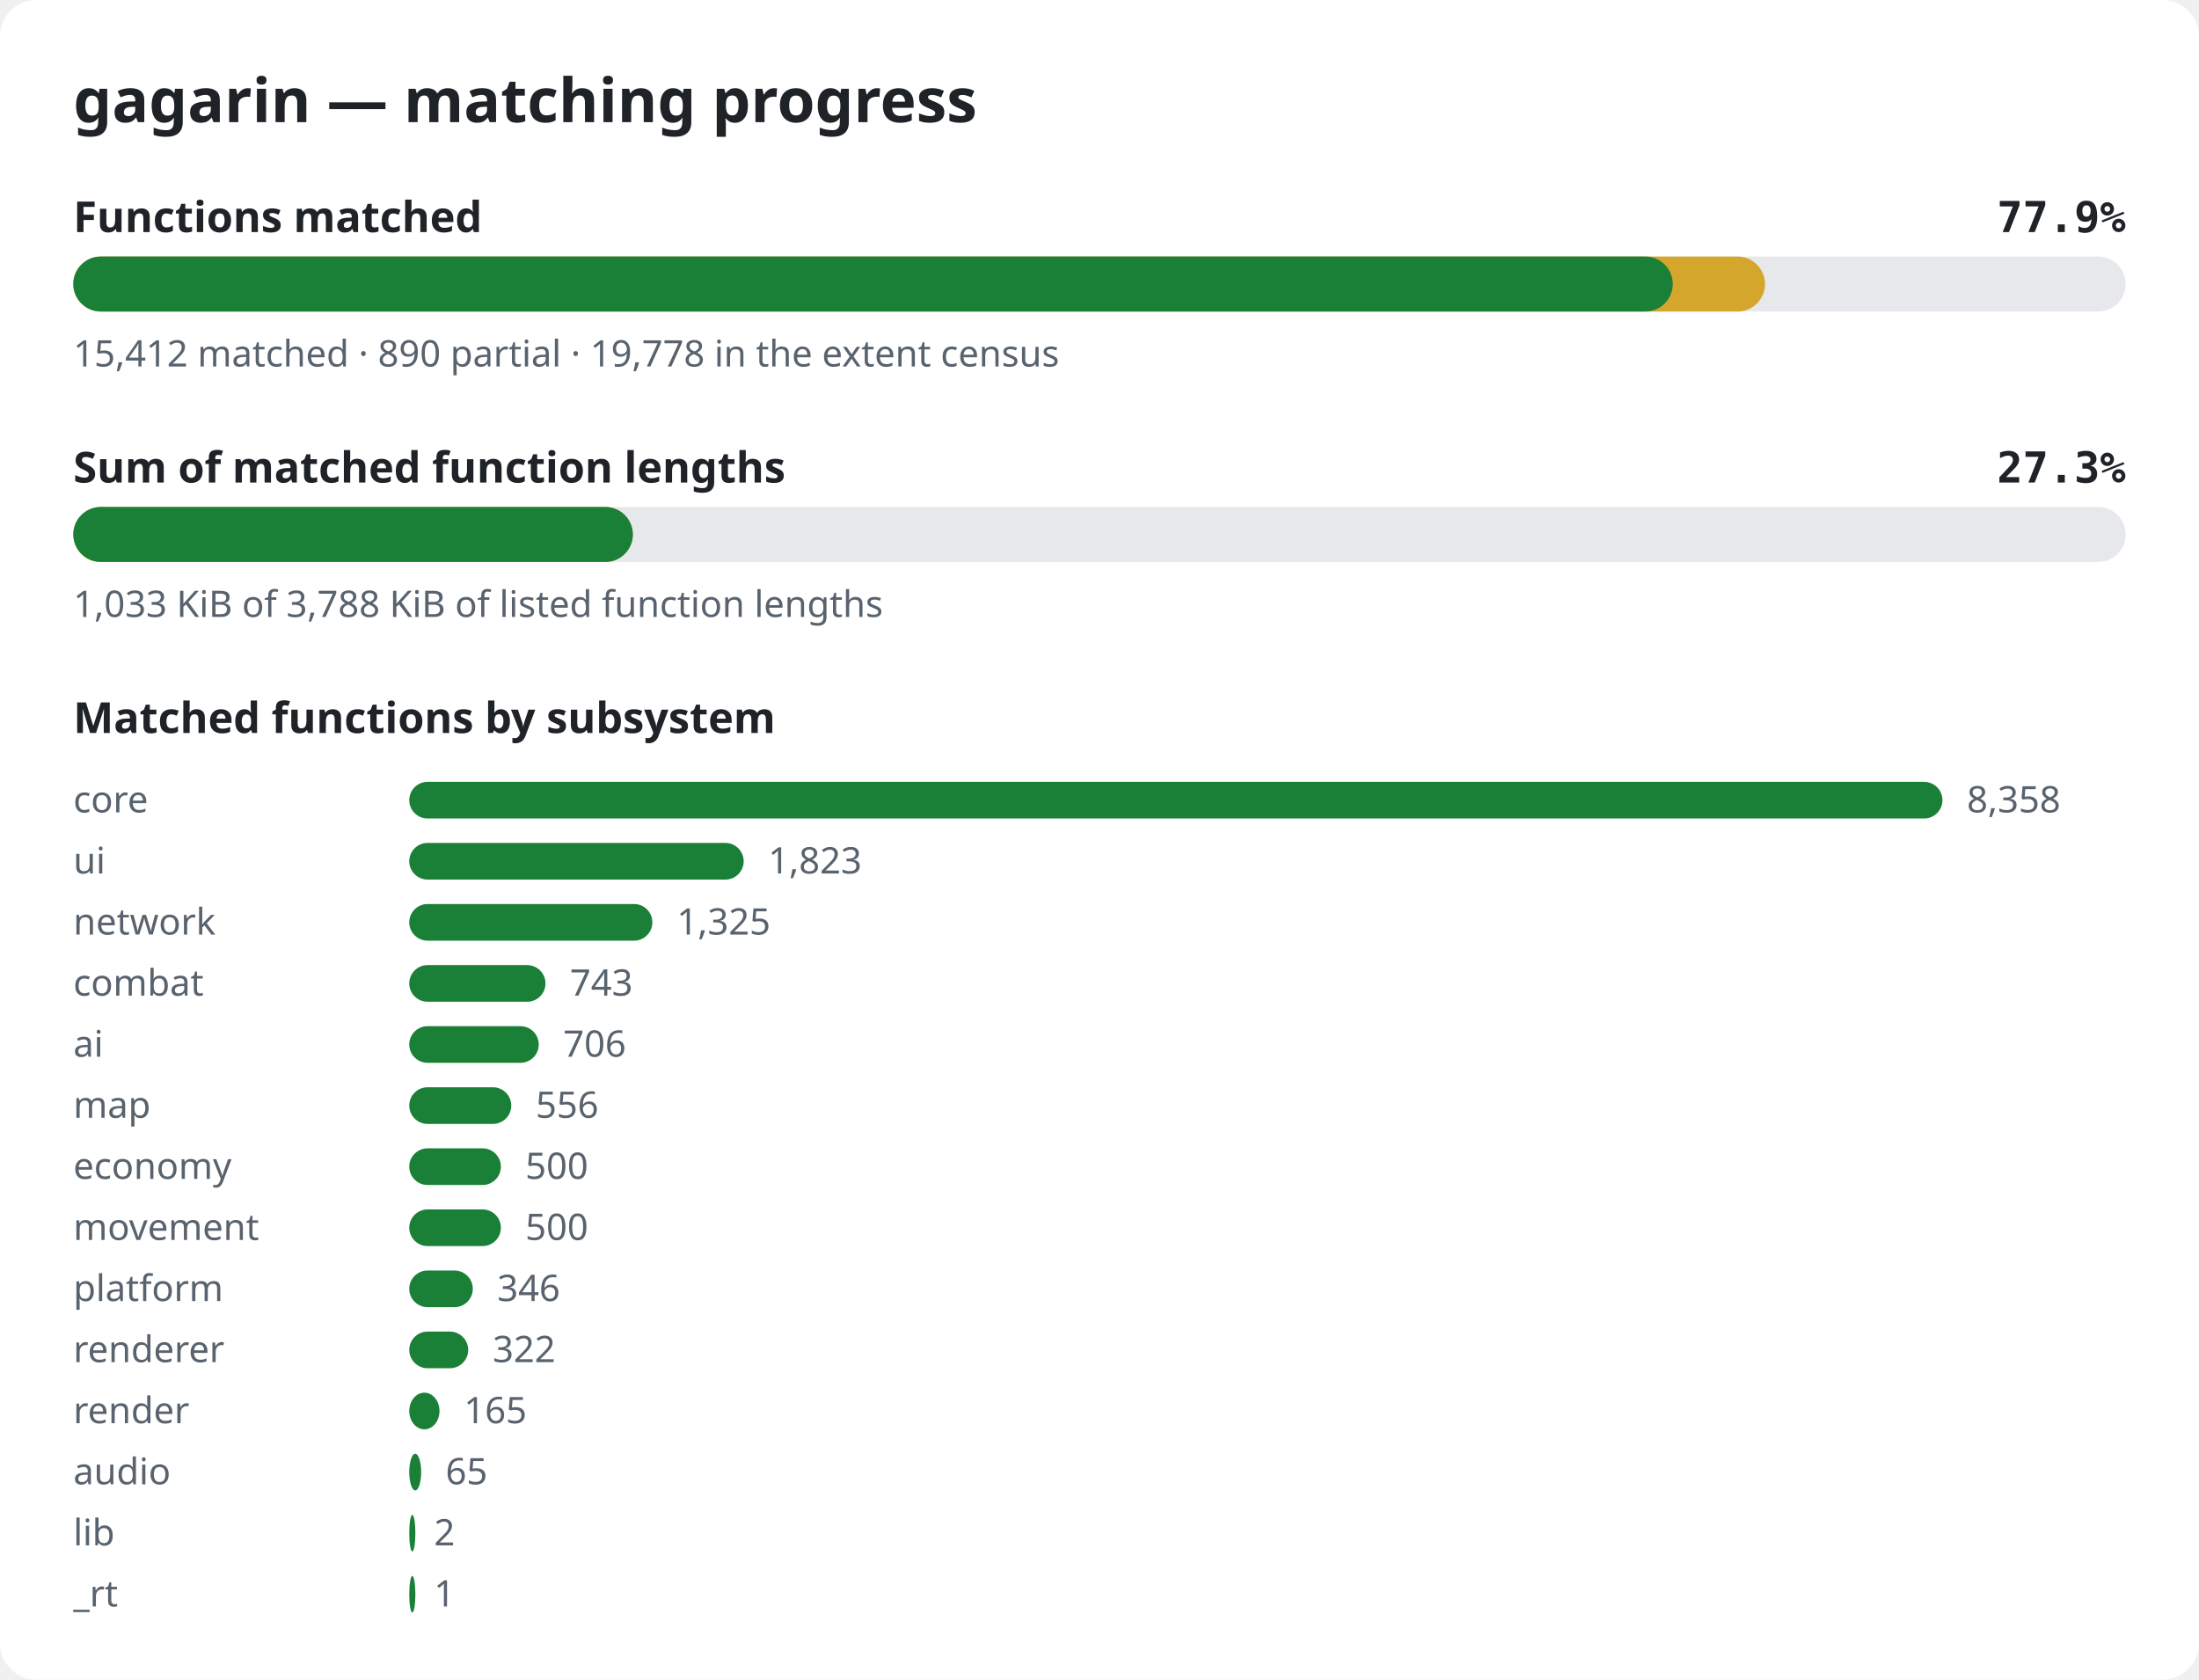
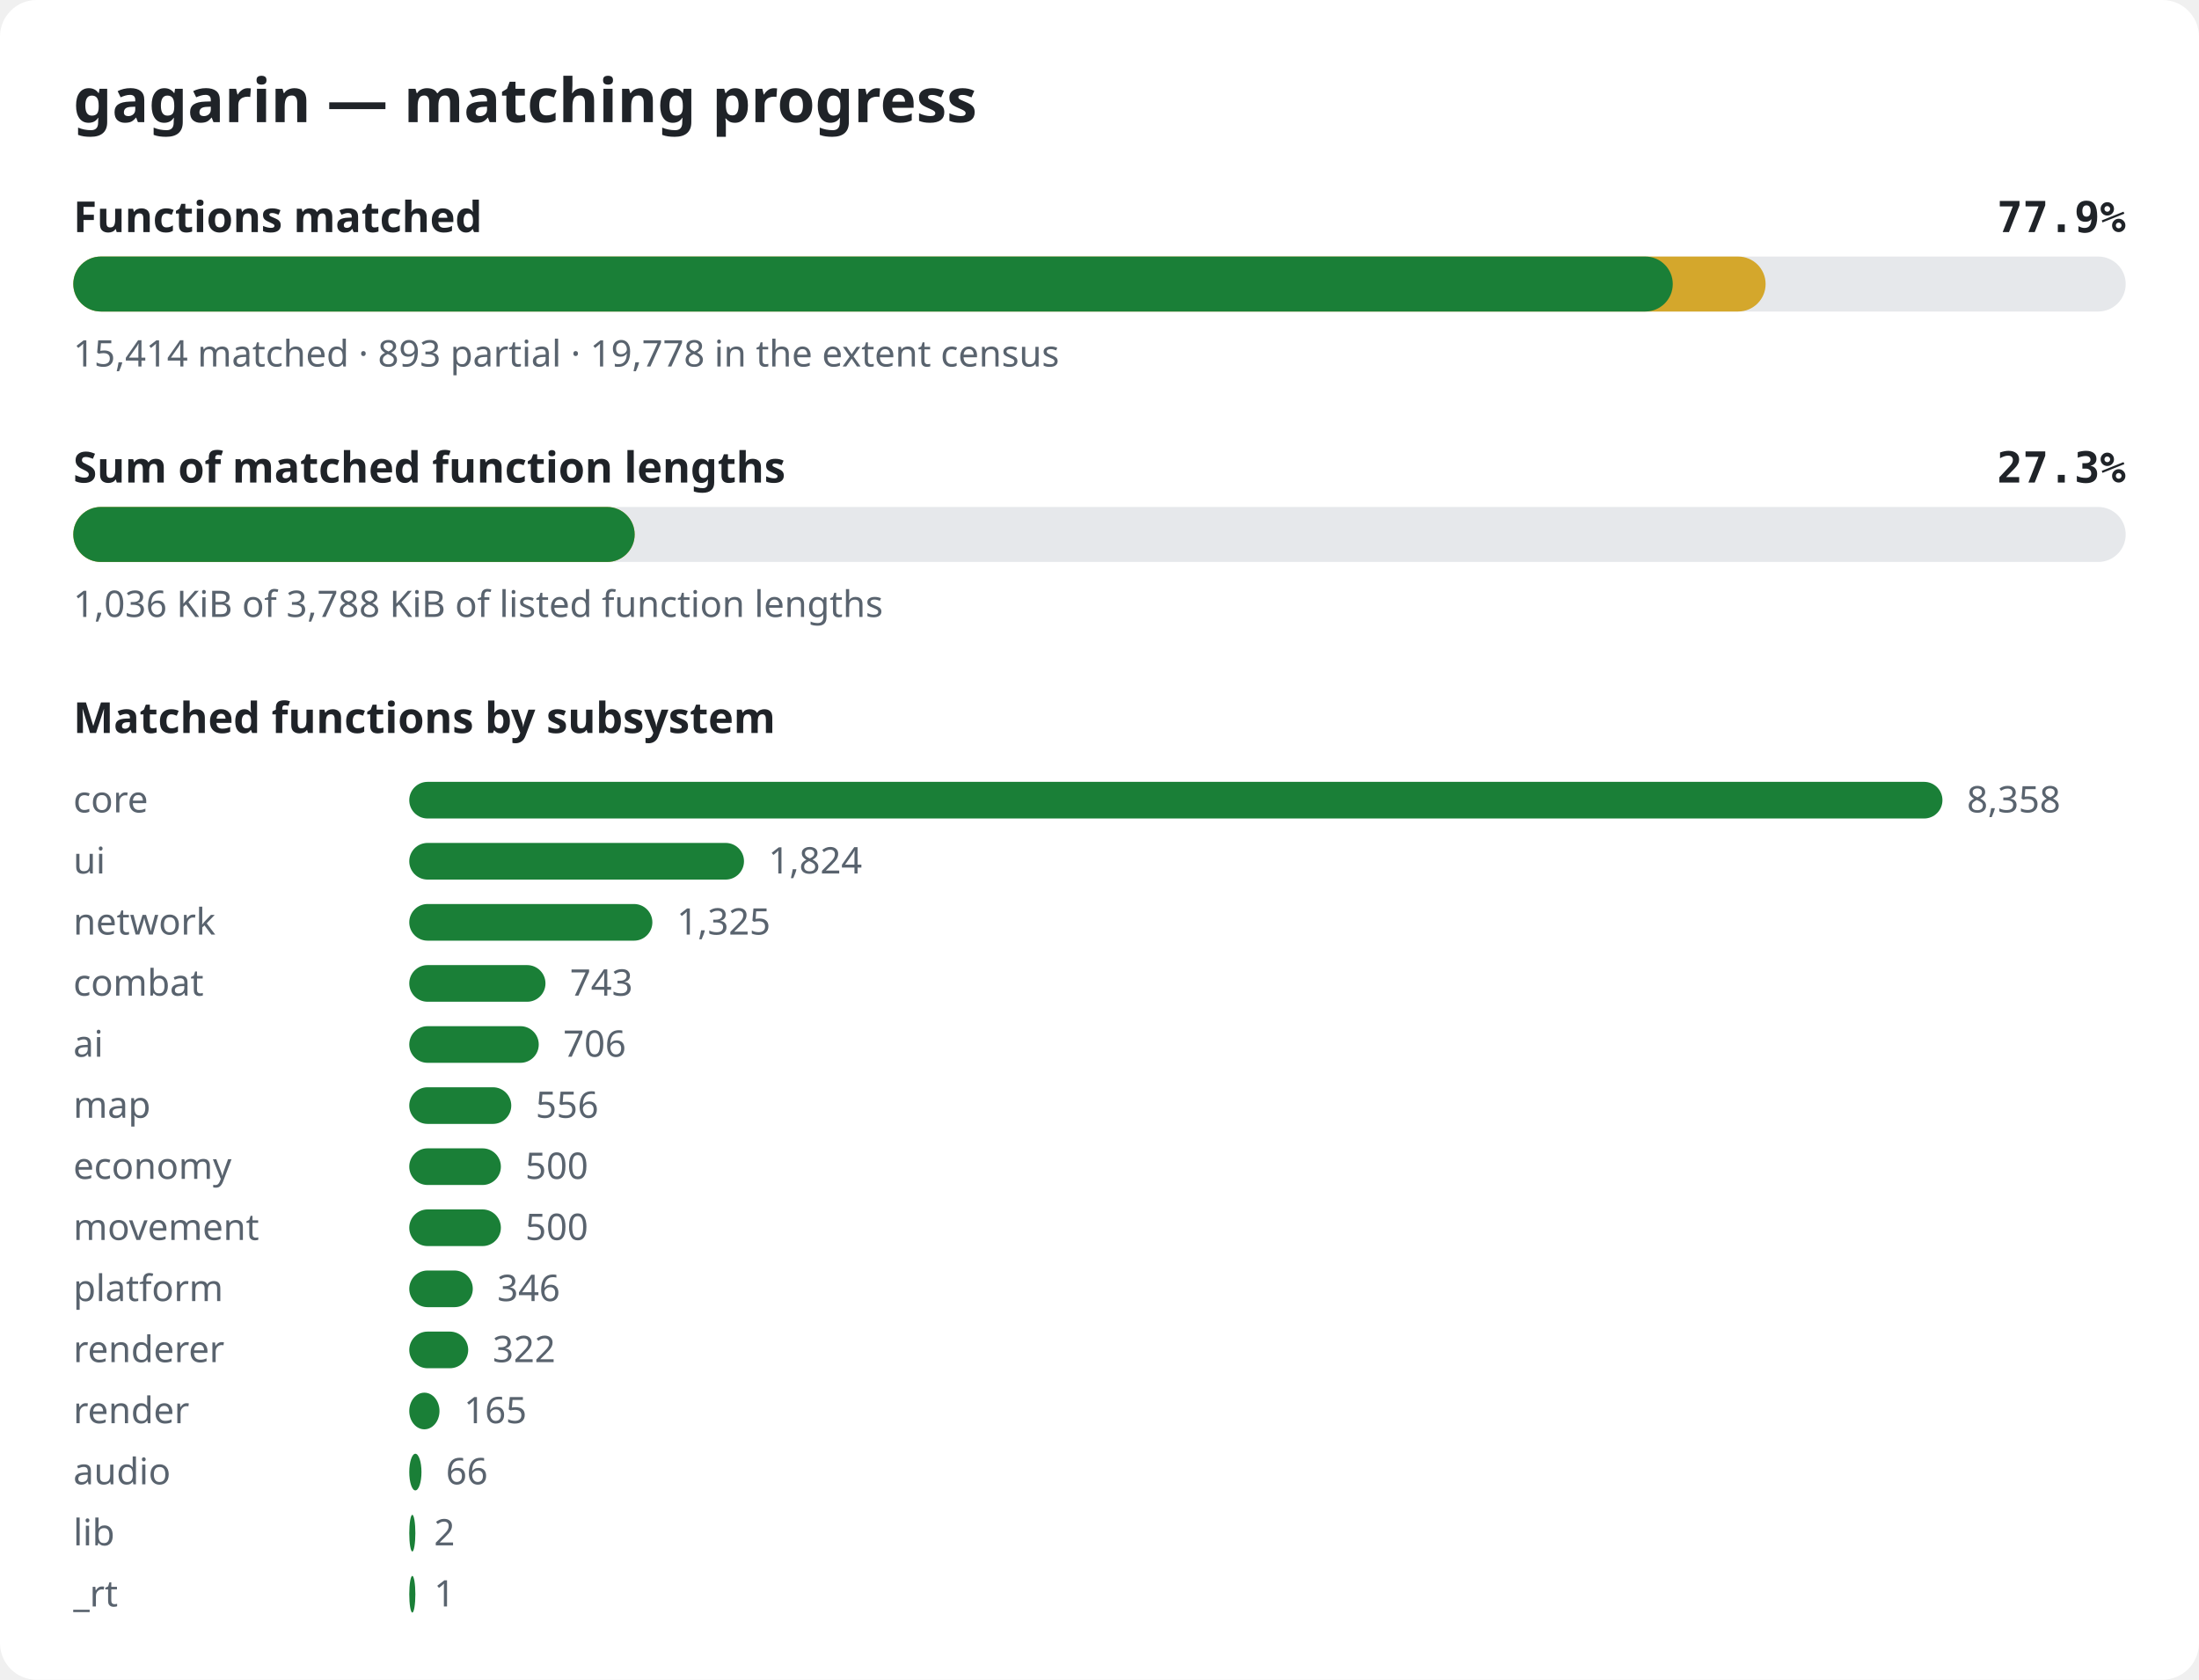
<svg xmlns="http://www.w3.org/2000/svg" width="720" height="550" viewBox="0 0 720 550" role="img" aria-label="gagarin matching progress">
  <style>.bg{fill:#ffffff}.title{font:600 20px sans-serif;fill:#1f2328}.label{font:600 14px sans-serif;fill:#1f2328}.pct{font:600 14px monospace;fill:#1f2328}.note{font:12px sans-serif;fill:#59636e}.track{fill:#e6e8eb}.done{fill:#1a7f37}.partial{fill:#d4a72c}@media (prefers-color-scheme: dark){.bg{fill:#0d1117}.title,.label,.pct{fill:#e6edf3}.note{fill:#9198a1}.track{fill:#262c36}.done{fill:#3fb950}.partial{fill:#d29922}}</style>
  <rect width="720" height="550" rx="12" class="bg" />
  <text x="24" y="40" class="title">gagarin — matching progress</text>
  <text x="24" y="76" class="label">Functions matched</text>
  <text x="696" y="76" class="pct" text-anchor="end">77.9%</text>
  <rect x="24" y="84" width="672" height="18" rx="9" class="track" />
-   <rect x="24" y="84" width="553.9" height="18" rx="9" class="partial" />
+   <rect x="24" y="84" width="554.1" height="18" rx="9" class="partial" />
  <rect x="24" y="84" width="523.7" height="18" rx="9" class="done" />
-   <text x="24" y="120" class="note">15,412 matched · 890 partial · 19,778 in the extent census</text>
+   <text x="24" y="120" class="note">15,414 matched · 893 partial · 19,778 in the extent census</text>
  <text x="24" y="158" class="label">Sum of matched function lengths</text>
  <text x="696" y="158" class="pct" text-anchor="end">27.3%</text>
  <rect x="24" y="166" width="672" height="18" rx="9" class="track" />
-   <rect x="24" y="166" width="183.2" height="18" rx="9" class="partial" />
-   <rect x="24" y="166" width="183.2" height="18" rx="9" class="done" />
-   <text x="24" y="202" class="note">1,033 KiB of 3,788 KiB of listed function lengths</text>
+   <rect x="24" y="166" width="183.8" height="18" rx="9" class="partial" />
+   <rect x="24" y="166" width="183.8" height="18" rx="9" class="done" />
+   <text x="24" y="202" class="note">1,036 KiB of 3,788 KiB of listed function lengths</text>
  <text x="24" y="240" class="label">Matched functions by subsystem</text>
  <text x="24" y="266" class="note">core</text>
  <rect x="134" y="256" width="502.0" height="12" rx="6" class="done" />
  <text x="644.0" y="266" class="note">8,358</text>
  <text x="24" y="286" class="note">ui</text>
-   <rect x="134" y="276" width="109.5" height="12" rx="6" class="done" />
-   <text x="251.5" y="286" class="note">1,823</text>
+   <rect x="134" y="276" width="109.6" height="12" rx="6" class="done" />
+   <text x="251.6" y="286" class="note">1,824</text>
  <text x="24" y="306" class="note">network</text>
  <rect x="134" y="296" width="79.6" height="12" rx="6" class="done" />
  <text x="221.6" y="306" class="note">1,325</text>
  <text x="24" y="326" class="note">combat</text>
  <rect x="134" y="316" width="44.6" height="12" rx="6" class="done" />
  <text x="186.6" y="326" class="note">743</text>
  <text x="24" y="346" class="note">ai</text>
  <rect x="134" y="336" width="42.4" height="12" rx="6" class="done" />
  <text x="184.4" y="346" class="note">706</text>
  <text x="24" y="366" class="note">map</text>
  <rect x="134" y="356" width="33.4" height="12" rx="6" class="done" />
  <text x="175.4" y="366" class="note">556</text>
  <text x="24" y="386" class="note">economy</text>
  <rect x="134" y="376" width="30.0" height="12" rx="6" class="done" />
  <text x="172.0" y="386" class="note">500</text>
  <text x="24" y="406" class="note">movement</text>
  <rect x="134" y="396" width="30.0" height="12" rx="6" class="done" />
  <text x="172.0" y="406" class="note">500</text>
  <text x="24" y="426" class="note">platform</text>
  <rect x="134" y="416" width="20.8" height="12" rx="6" class="done" />
  <text x="162.8" y="426" class="note">346</text>
  <text x="24" y="446" class="note">renderer</text>
  <rect x="134" y="436" width="19.3" height="12" rx="6" class="done" />
  <text x="161.3" y="446" class="note">322</text>
  <text x="24" y="466" class="note">render</text>
  <rect x="134" y="456" width="9.9" height="12" rx="6" class="done" />
  <text x="151.9" y="466" class="note">165</text>
  <text x="24" y="486" class="note">audio</text>
-   <rect x="134" y="476" width="3.9" height="12" rx="6" class="done" />
-   <text x="145.9" y="486" class="note">65</text>
+   <rect x="134" y="476" width="4.0" height="12" rx="6" class="done" />
+   <text x="146.0" y="486" class="note">66</text>
  <text x="24" y="506" class="note">lib</text>
  <rect x="134" y="496" width="2.0" height="12" rx="6" class="done" />
  <text x="142.1" y="506" class="note">2</text>
  <text x="24" y="526" class="note">_rt</text>
  <rect x="134" y="516" width="2.0" height="12" rx="6" class="done" />
  <text x="142.1" y="526" class="note">1</text>
</svg>
